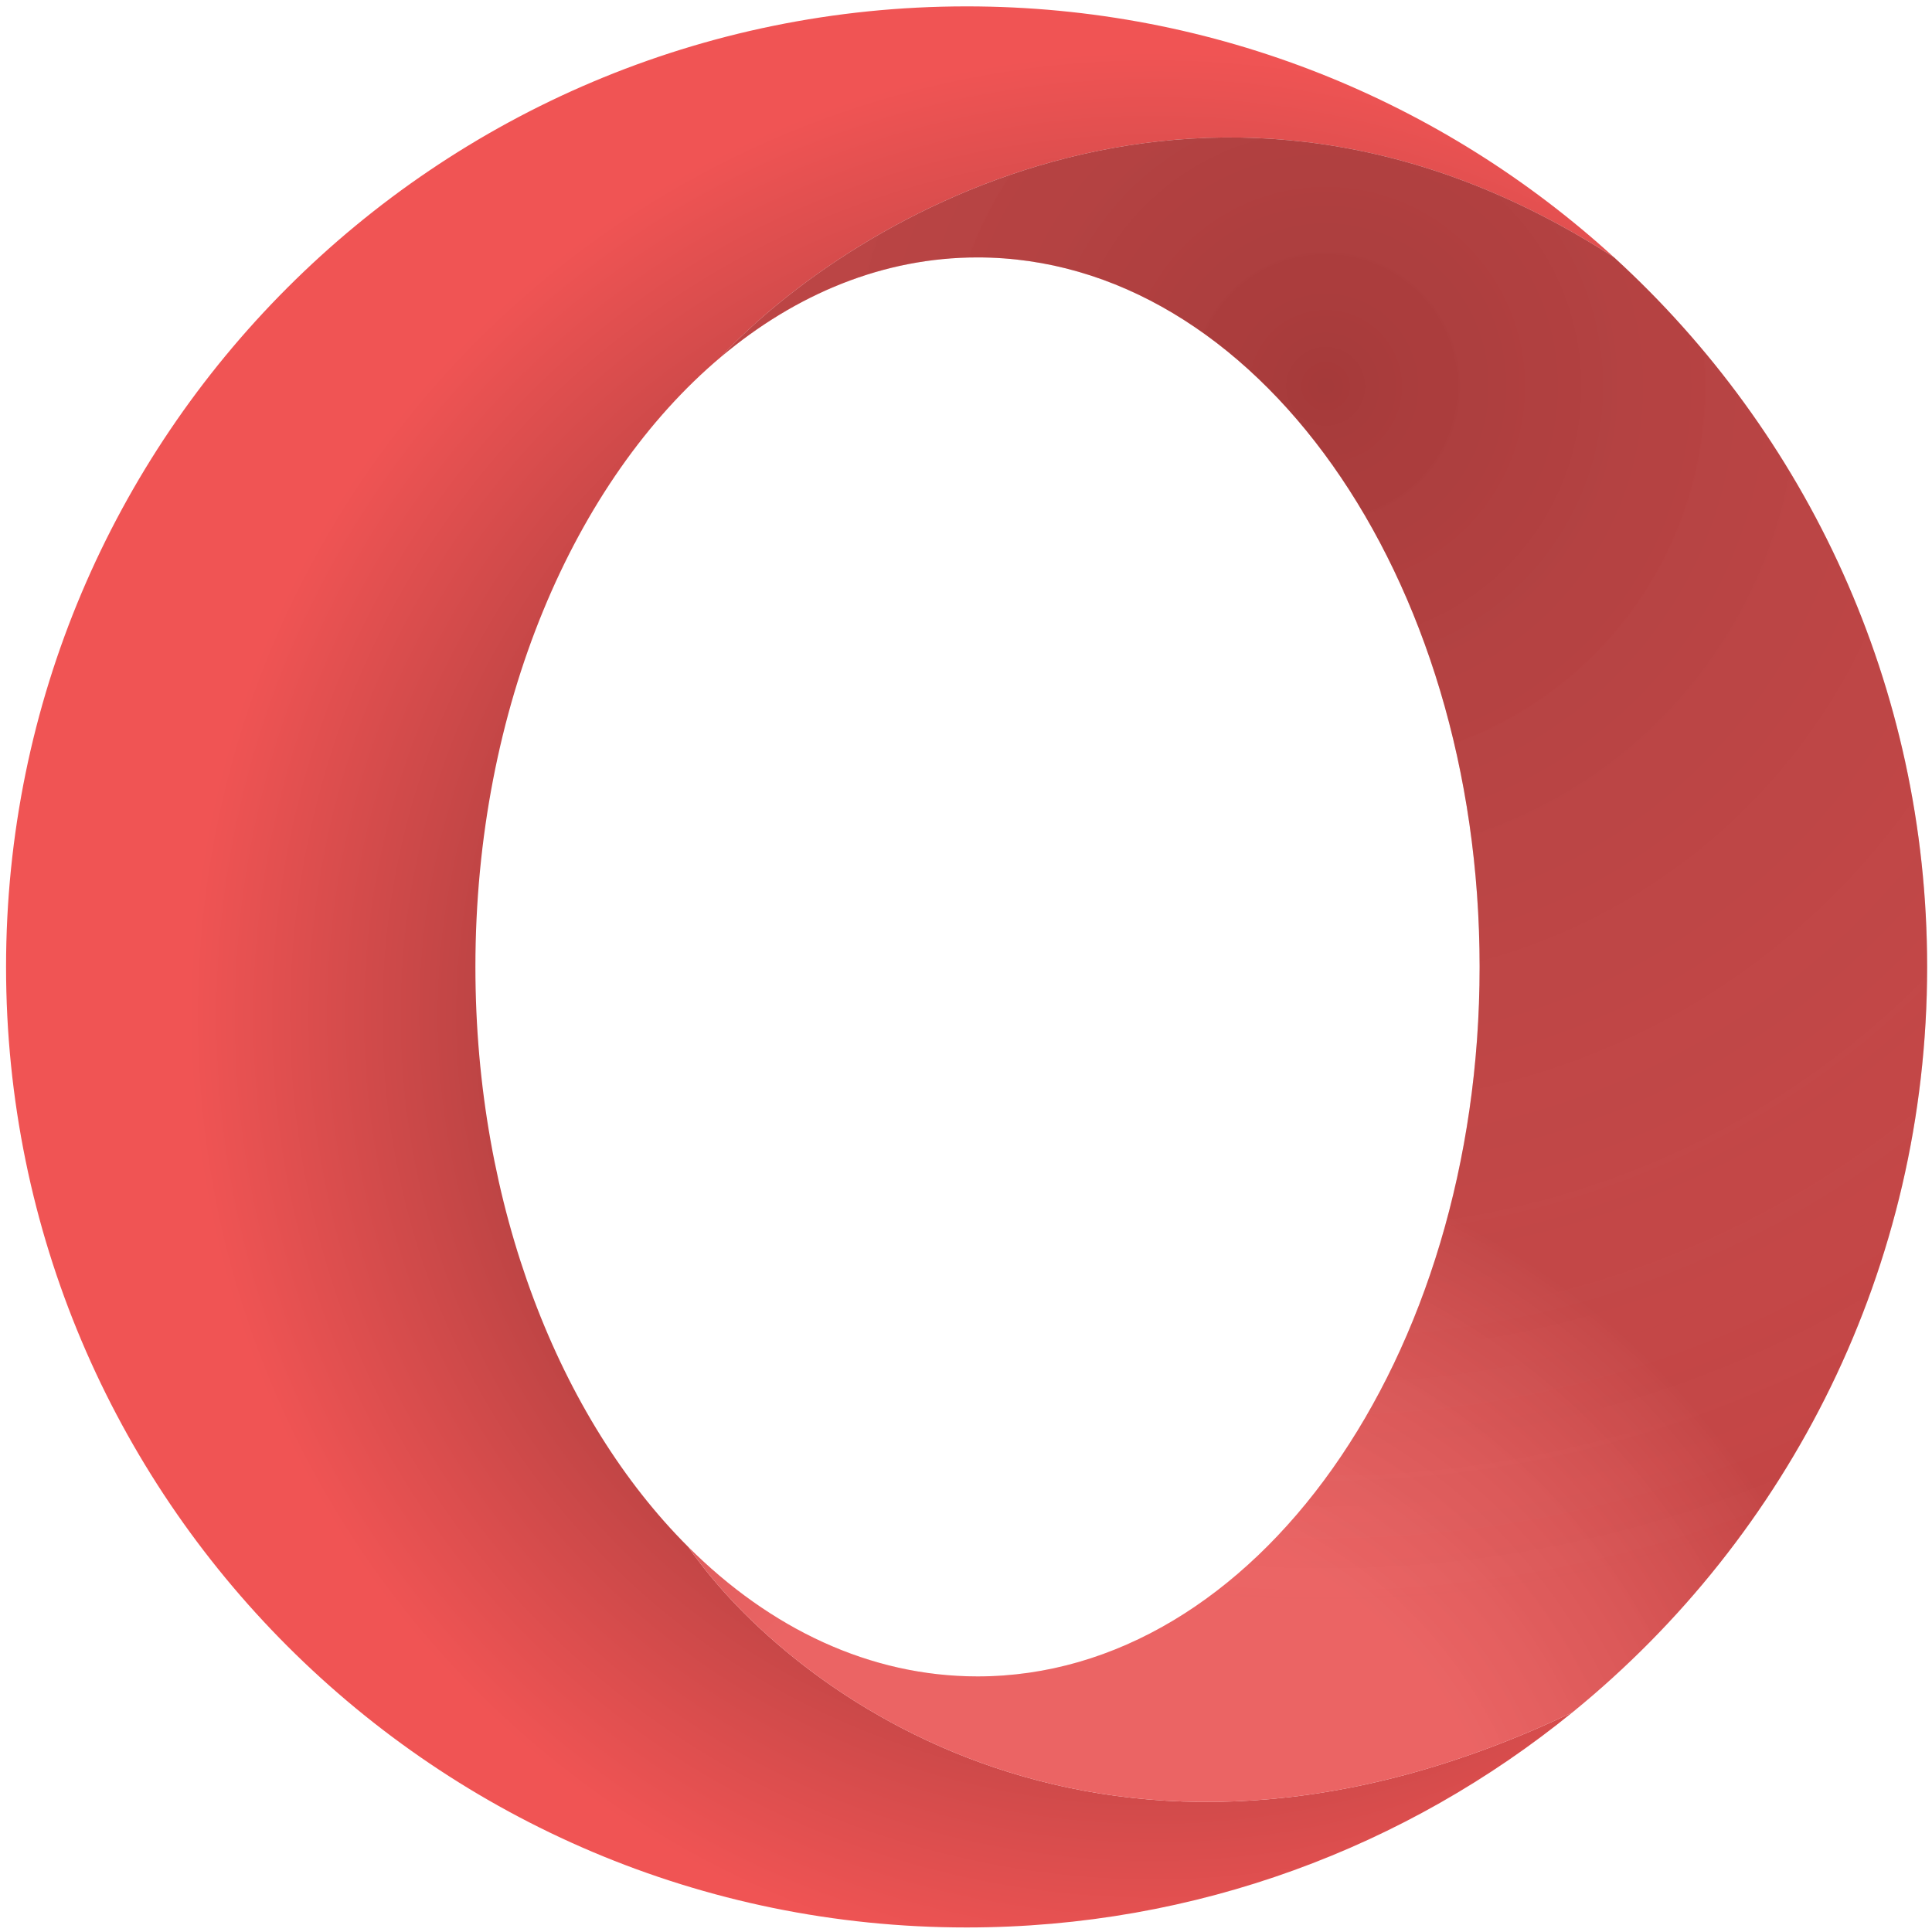
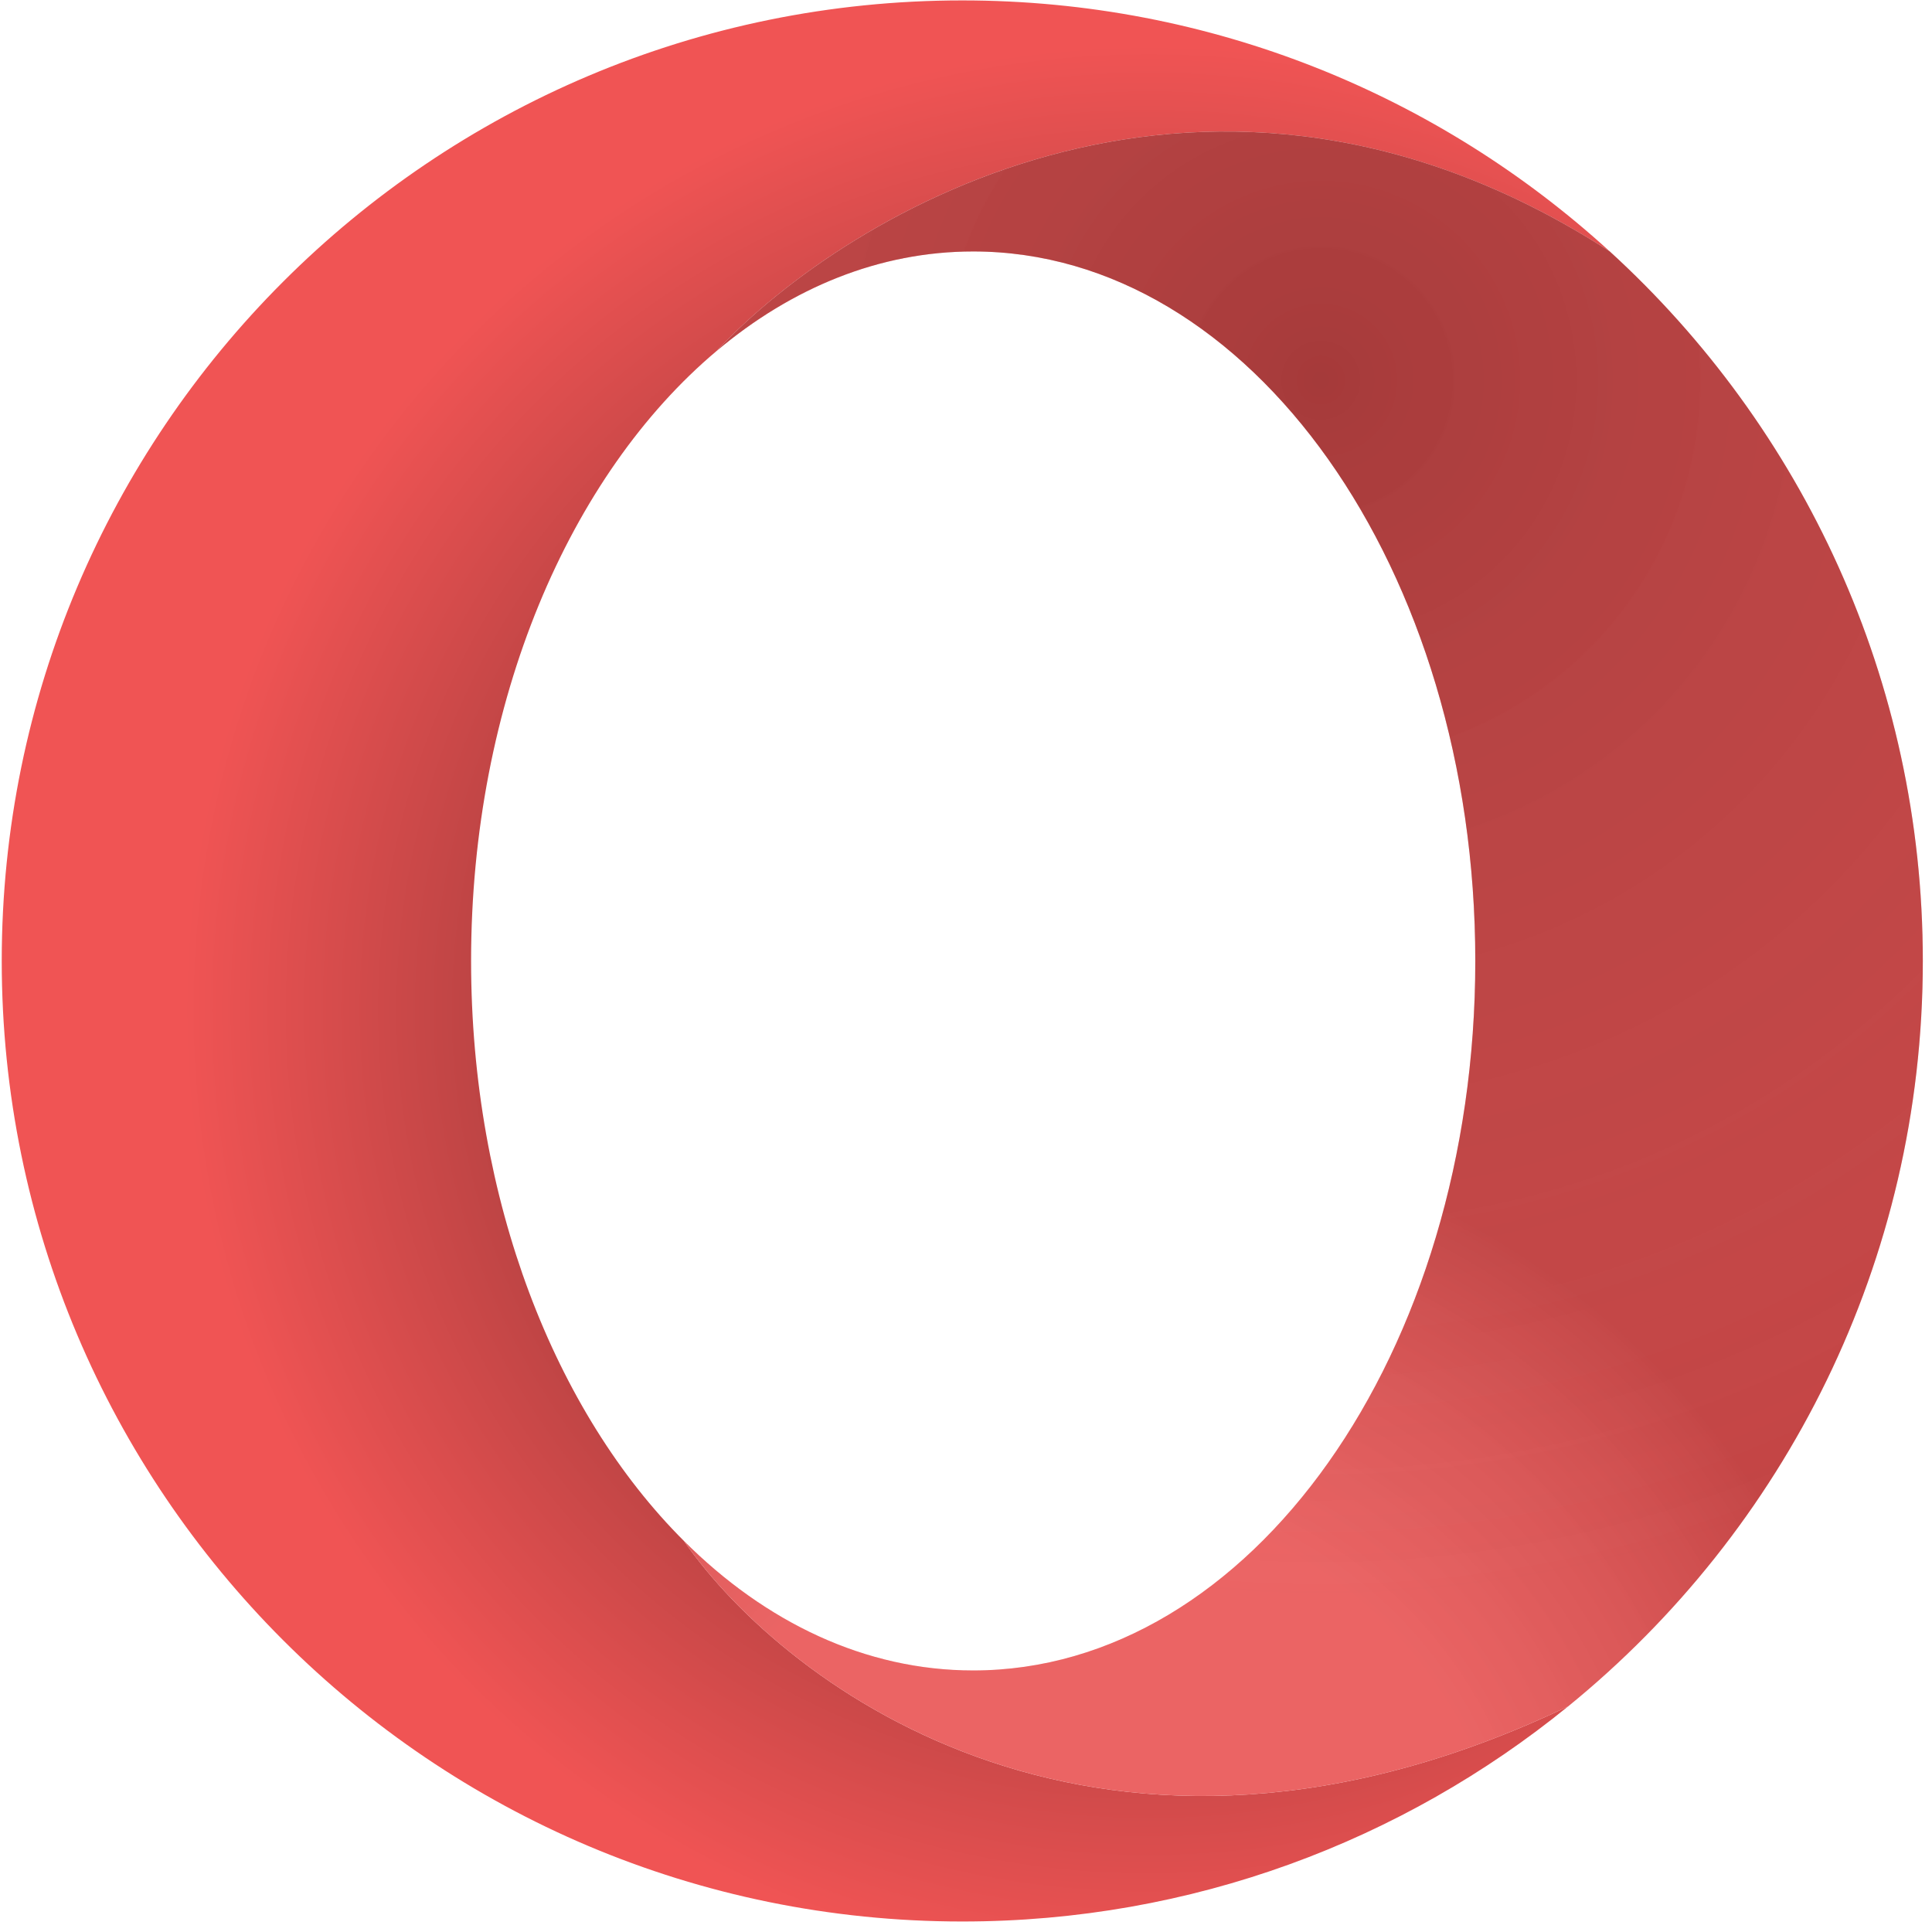
<svg xmlns="http://www.w3.org/2000/svg" width="177" height="177" viewBox="0 0 177 177" fill="none">
-   <path d="M0.555 88.585C0.555 137.186 39.954 176.584 88.555 176.584C109.596 176.584 128.913 169.199 144.055 156.88C101.655 177.116 72.388 155.206 63.055 141.721C51.258 129.953 43.555 110.54 43.555 88.585C43.555 64.818 52.581 44.031 66.055 32.695C78.103 19.825 111.334 -0.016 147.877 23.584C132.232 9.298 111.411 0.584 88.555 0.584C39.954 0.584 0.555 39.983 0.555 88.585Z" fill="url(#paint0_radial_207_433)" />
-   <path d="M135.555 88.585C135.555 124.483 114.96 153.584 89.555 153.584C79.688 153.584 70.546 149.194 63.055 141.721C72.388 155.206 101.655 177.116 144.055 156.88C163.886 140.744 176.555 116.144 176.555 88.585C176.555 62.84 165.499 39.677 147.877 23.584C111.334 -0.016 78.103 19.825 66.055 32.695C72.932 26.908 80.969 23.584 89.555 23.584C114.96 23.584 135.555 52.686 135.555 88.585Z" fill="#F05454" />
-   <path d="M135.555 88.585C135.555 124.483 114.96 153.584 89.555 153.584C79.688 153.584 70.546 149.194 63.055 141.721C72.388 155.206 101.655 177.116 144.055 156.88C163.886 140.744 176.555 116.144 176.555 88.585C176.555 62.84 165.499 39.677 147.877 23.584C111.334 -0.016 78.103 19.825 66.055 32.695C72.932 26.908 80.969 23.584 89.555 23.584C114.96 23.584 135.555 52.686 135.555 88.585Z" fill="url(#paint1_radial_207_433)" fill-opacity="0.2" />
-   <path d="M135.555 88.585C135.555 124.483 114.96 153.584 89.555 153.584C79.688 153.584 70.546 149.194 63.055 141.721C72.388 155.206 101.655 177.116 144.055 156.88C163.886 140.744 176.555 116.144 176.555 88.585C176.555 62.84 165.499 39.677 147.877 23.584C111.334 -0.016 78.103 19.825 66.055 32.695C72.932 26.908 80.969 23.584 89.555 23.584C114.96 23.584 135.555 52.686 135.555 88.585Z" fill="url(#paint2_radial_207_433)" fill-opacity="0.2" />
+   <path d="M0.159 88.038C0.159 136.639 39.558 176.038 88.159 176.038C109.201 176.038 128.518 168.652 143.659 156.333C101.259 176.569 71.993 154.659 62.659 141.174C50.863 129.406 43.159 109.993 43.159 88.038C43.159 64.271 52.186 43.484 65.659 32.148C77.707 19.278 110.939 -0.562 147.481 23.038C131.836 8.751 111.015 0.038 88.159 0.038C39.558 0.038 0.159 39.437 0.159 88.038Z" fill="url(#paint0_radial_254_213)" />
+   <path d="M135.159 88.038C135.159 123.936 114.564 153.038 89.159 153.038C79.292 153.038 70.15 148.648 62.659 141.174C71.993 154.659 101.259 176.569 143.659 156.333C163.491 140.197 176.159 115.597 176.159 88.038C176.159 62.293 165.104 39.13 147.481 23.038C110.939 -0.562 77.707 19.278 65.659 32.148C72.537 26.361 80.573 23.038 89.159 23.038C114.564 23.038 135.159 52.139 135.159 88.038Z" fill="#F05454" />
+   <path d="M135.159 88.038C135.159 123.936 114.564 153.038 89.159 153.038C79.292 153.038 70.15 148.648 62.659 141.174C71.993 154.659 101.259 176.569 143.659 156.333C163.491 140.197 176.159 115.597 176.159 88.038C176.159 62.293 165.104 39.13 147.481 23.038C110.939 -0.562 77.707 19.278 65.659 32.148C72.537 26.361 80.573 23.038 89.159 23.038C114.564 23.038 135.159 52.139 135.159 88.038Z" fill="url(#paint1_radial_254_213)" fill-opacity="0.2" />
+   <path d="M135.159 88.038C135.159 123.936 114.564 153.038 89.159 153.038C79.292 153.038 70.15 148.648 62.659 141.174C71.993 154.659 101.259 176.569 143.659 156.333C163.491 140.197 176.159 115.597 176.159 88.038C176.159 62.293 165.104 39.13 147.481 23.038C110.939 -0.562 77.707 19.278 65.659 32.148C72.537 26.361 80.573 23.038 89.159 23.038C114.564 23.038 135.159 52.139 135.159 88.038Z" fill="url(#paint2_radial_254_213)" fill-opacity="0.2" />
  <defs>
-     <radialGradient id="paint0_radial_207_433" cx="0" cy="0" r="1" gradientUnits="userSpaceOnUse" gradientTransform="translate(105.633 93.2371) rotate(40.6677) scale(88.3168)">
+     <radialGradient id="paint0_radial_254_213" cx="0" cy="0" r="1" gradientUnits="userSpaceOnUse" gradientTransform="translate(105.238 92.6903) rotate(40.6677) scale(88.3168 88.3168)">
      <stop offset="0.083" stop-color="#572424" />
      <stop offset="1" stop-color="#F05454" />
    </radialGradient>
-     <radialGradient id="paint1_radial_207_433" cx="0" cy="0" r="1" gradientUnits="userSpaceOnUse" gradientTransform="translate(99.9721 176.584) rotate(114.418) scale(73.5814)">
+     <radialGradient id="paint1_radial_254_213" cx="0" cy="0" r="1" gradientUnits="userSpaceOnUse" gradientTransform="translate(99.5073 176.038) rotate(114.432) scale(73.6058 73.6392)">
      <stop offset="0.521" stop-color="#CCC8C8" stop-opacity="0.71" />
      <stop offset="1" stop-color="#120909" />
    </radialGradient>
-     <radialGradient id="paint2_radial_207_433" cx="0" cy="0" r="1" gradientUnits="userSpaceOnUse" gradientTransform="translate(120.729 35.6836) rotate(103.266) scale(111.886)">
+     <radialGradient id="paint2_radial_254_213" cx="0" cy="0" r="1" gradientUnits="userSpaceOnUse" gradientTransform="translate(120.283 35.1067) rotate(103.275) scale(111.914 111.984)">
      <stop stop-opacity="0.78" />
      <stop offset="1" stop-color="#E6A5A5" stop-opacity="0" />
    </radialGradient>
  </defs>
</svg>
